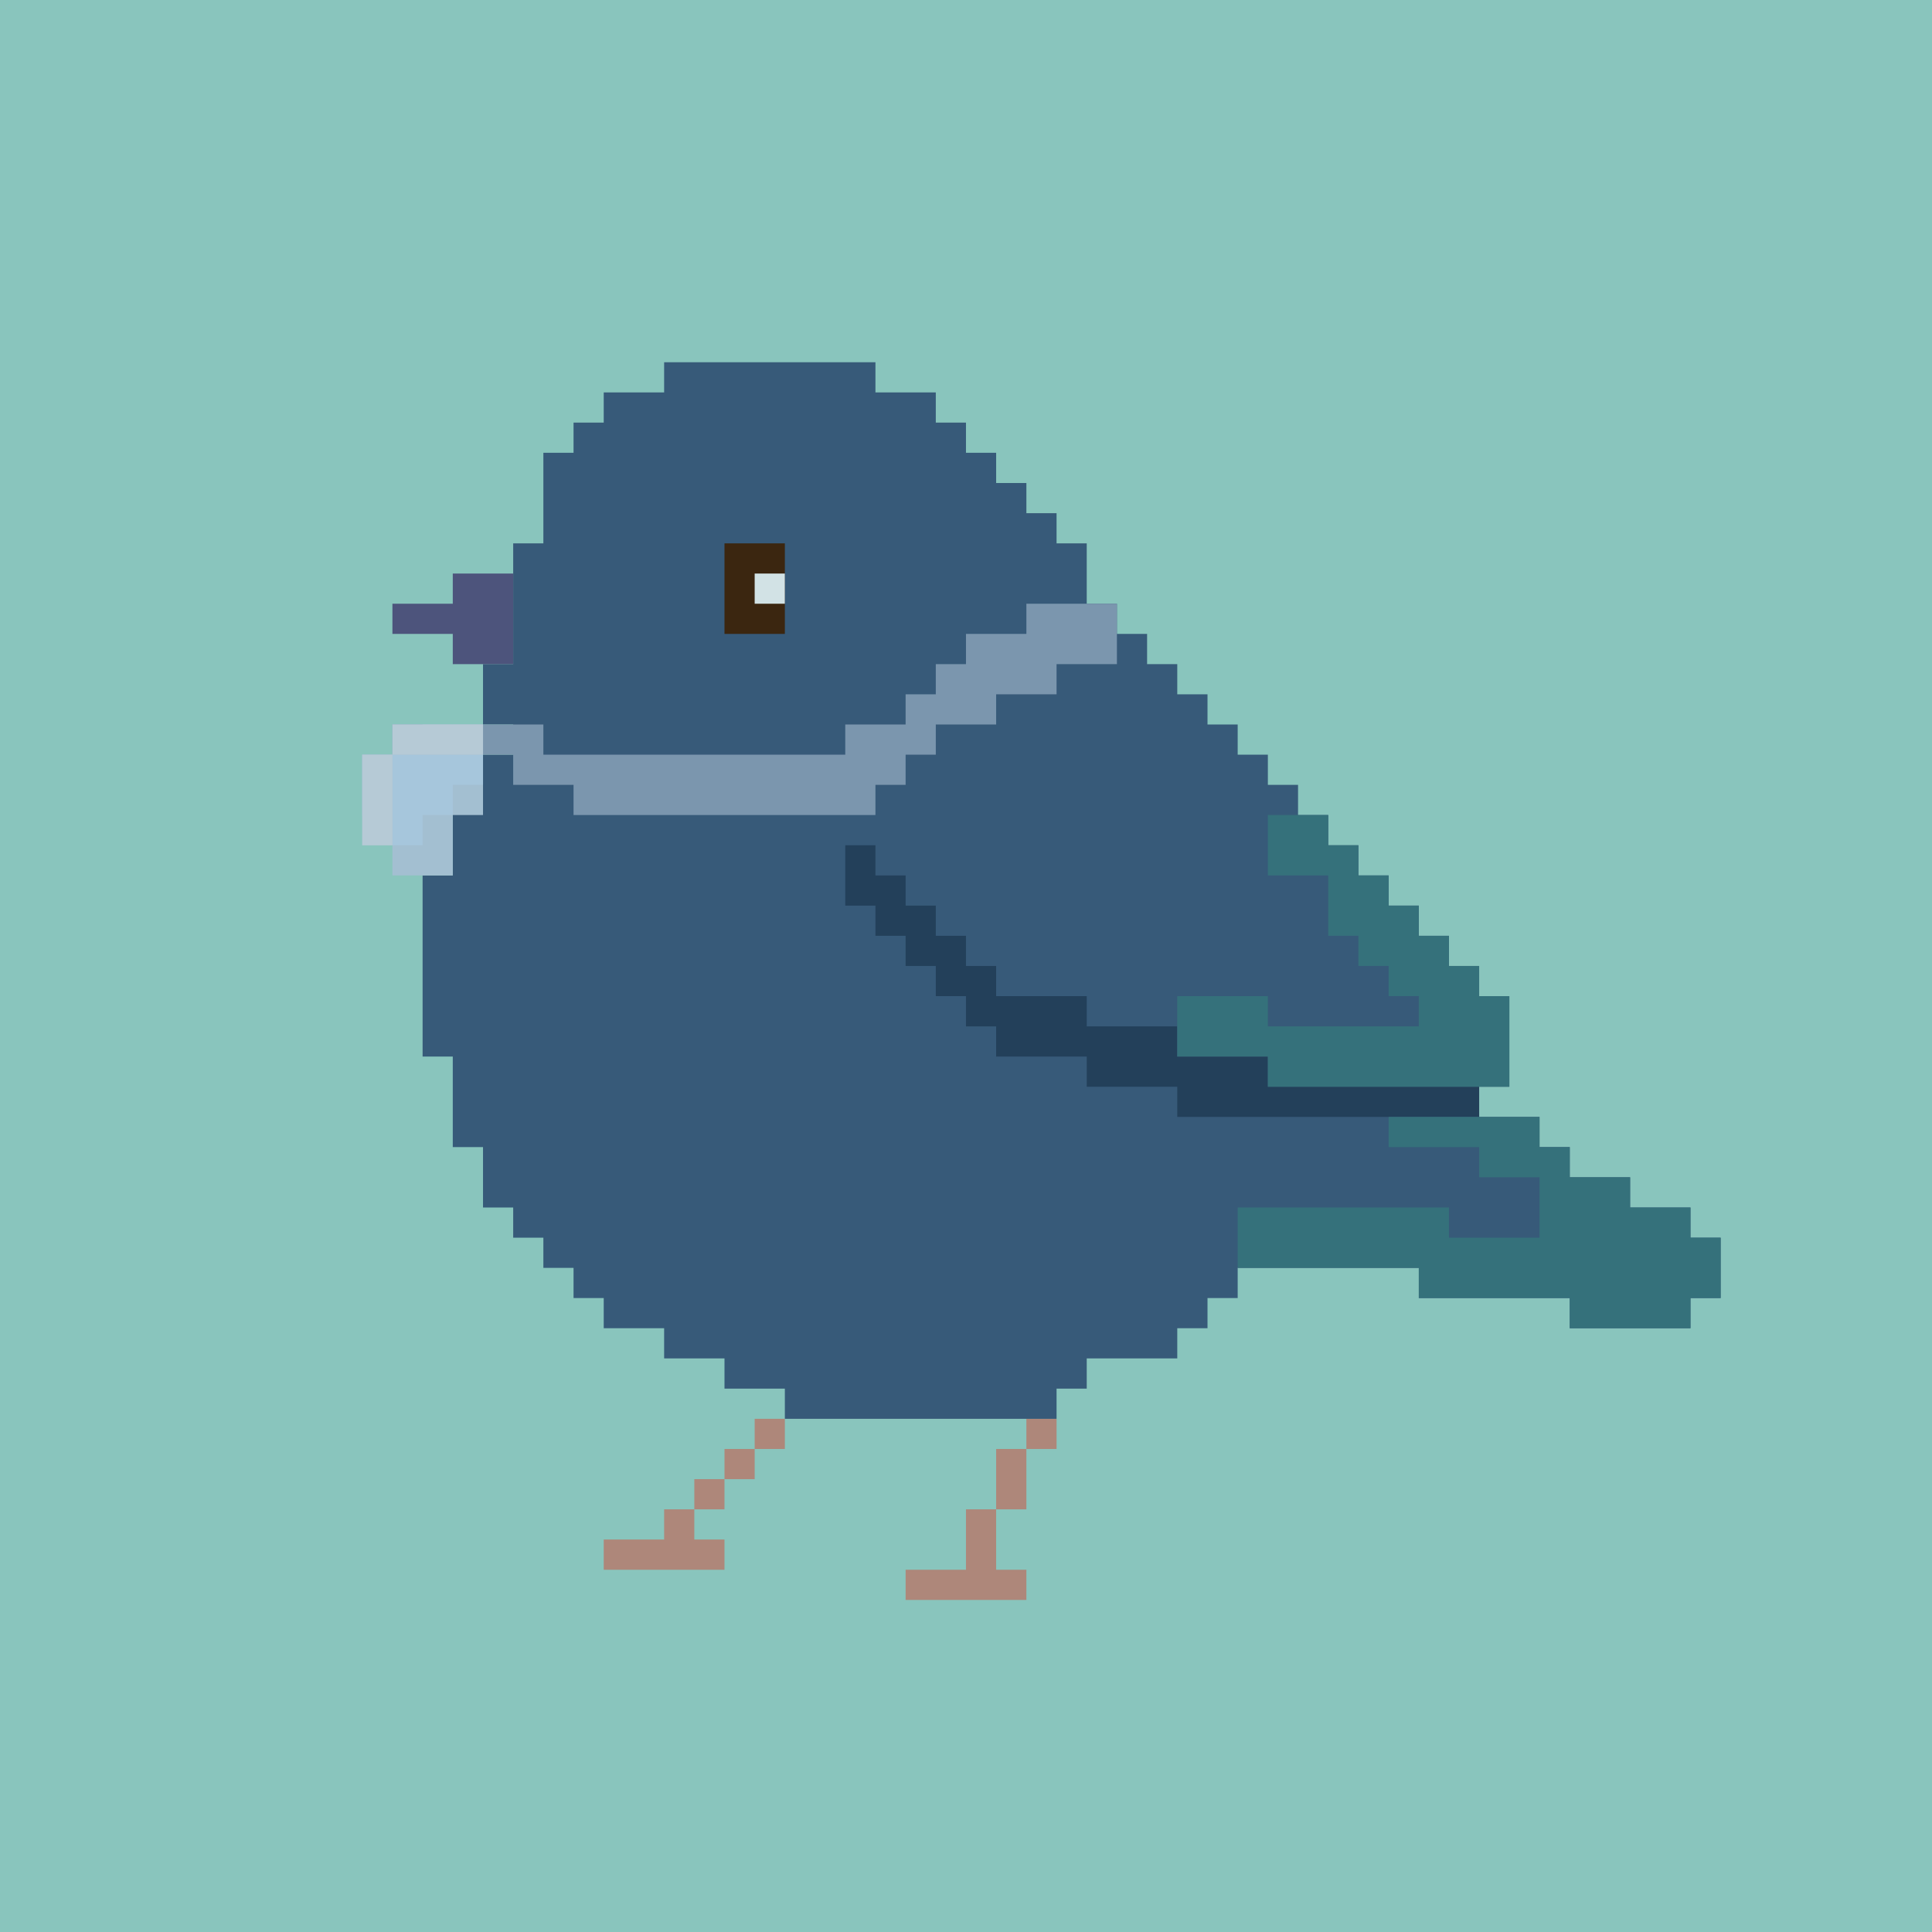
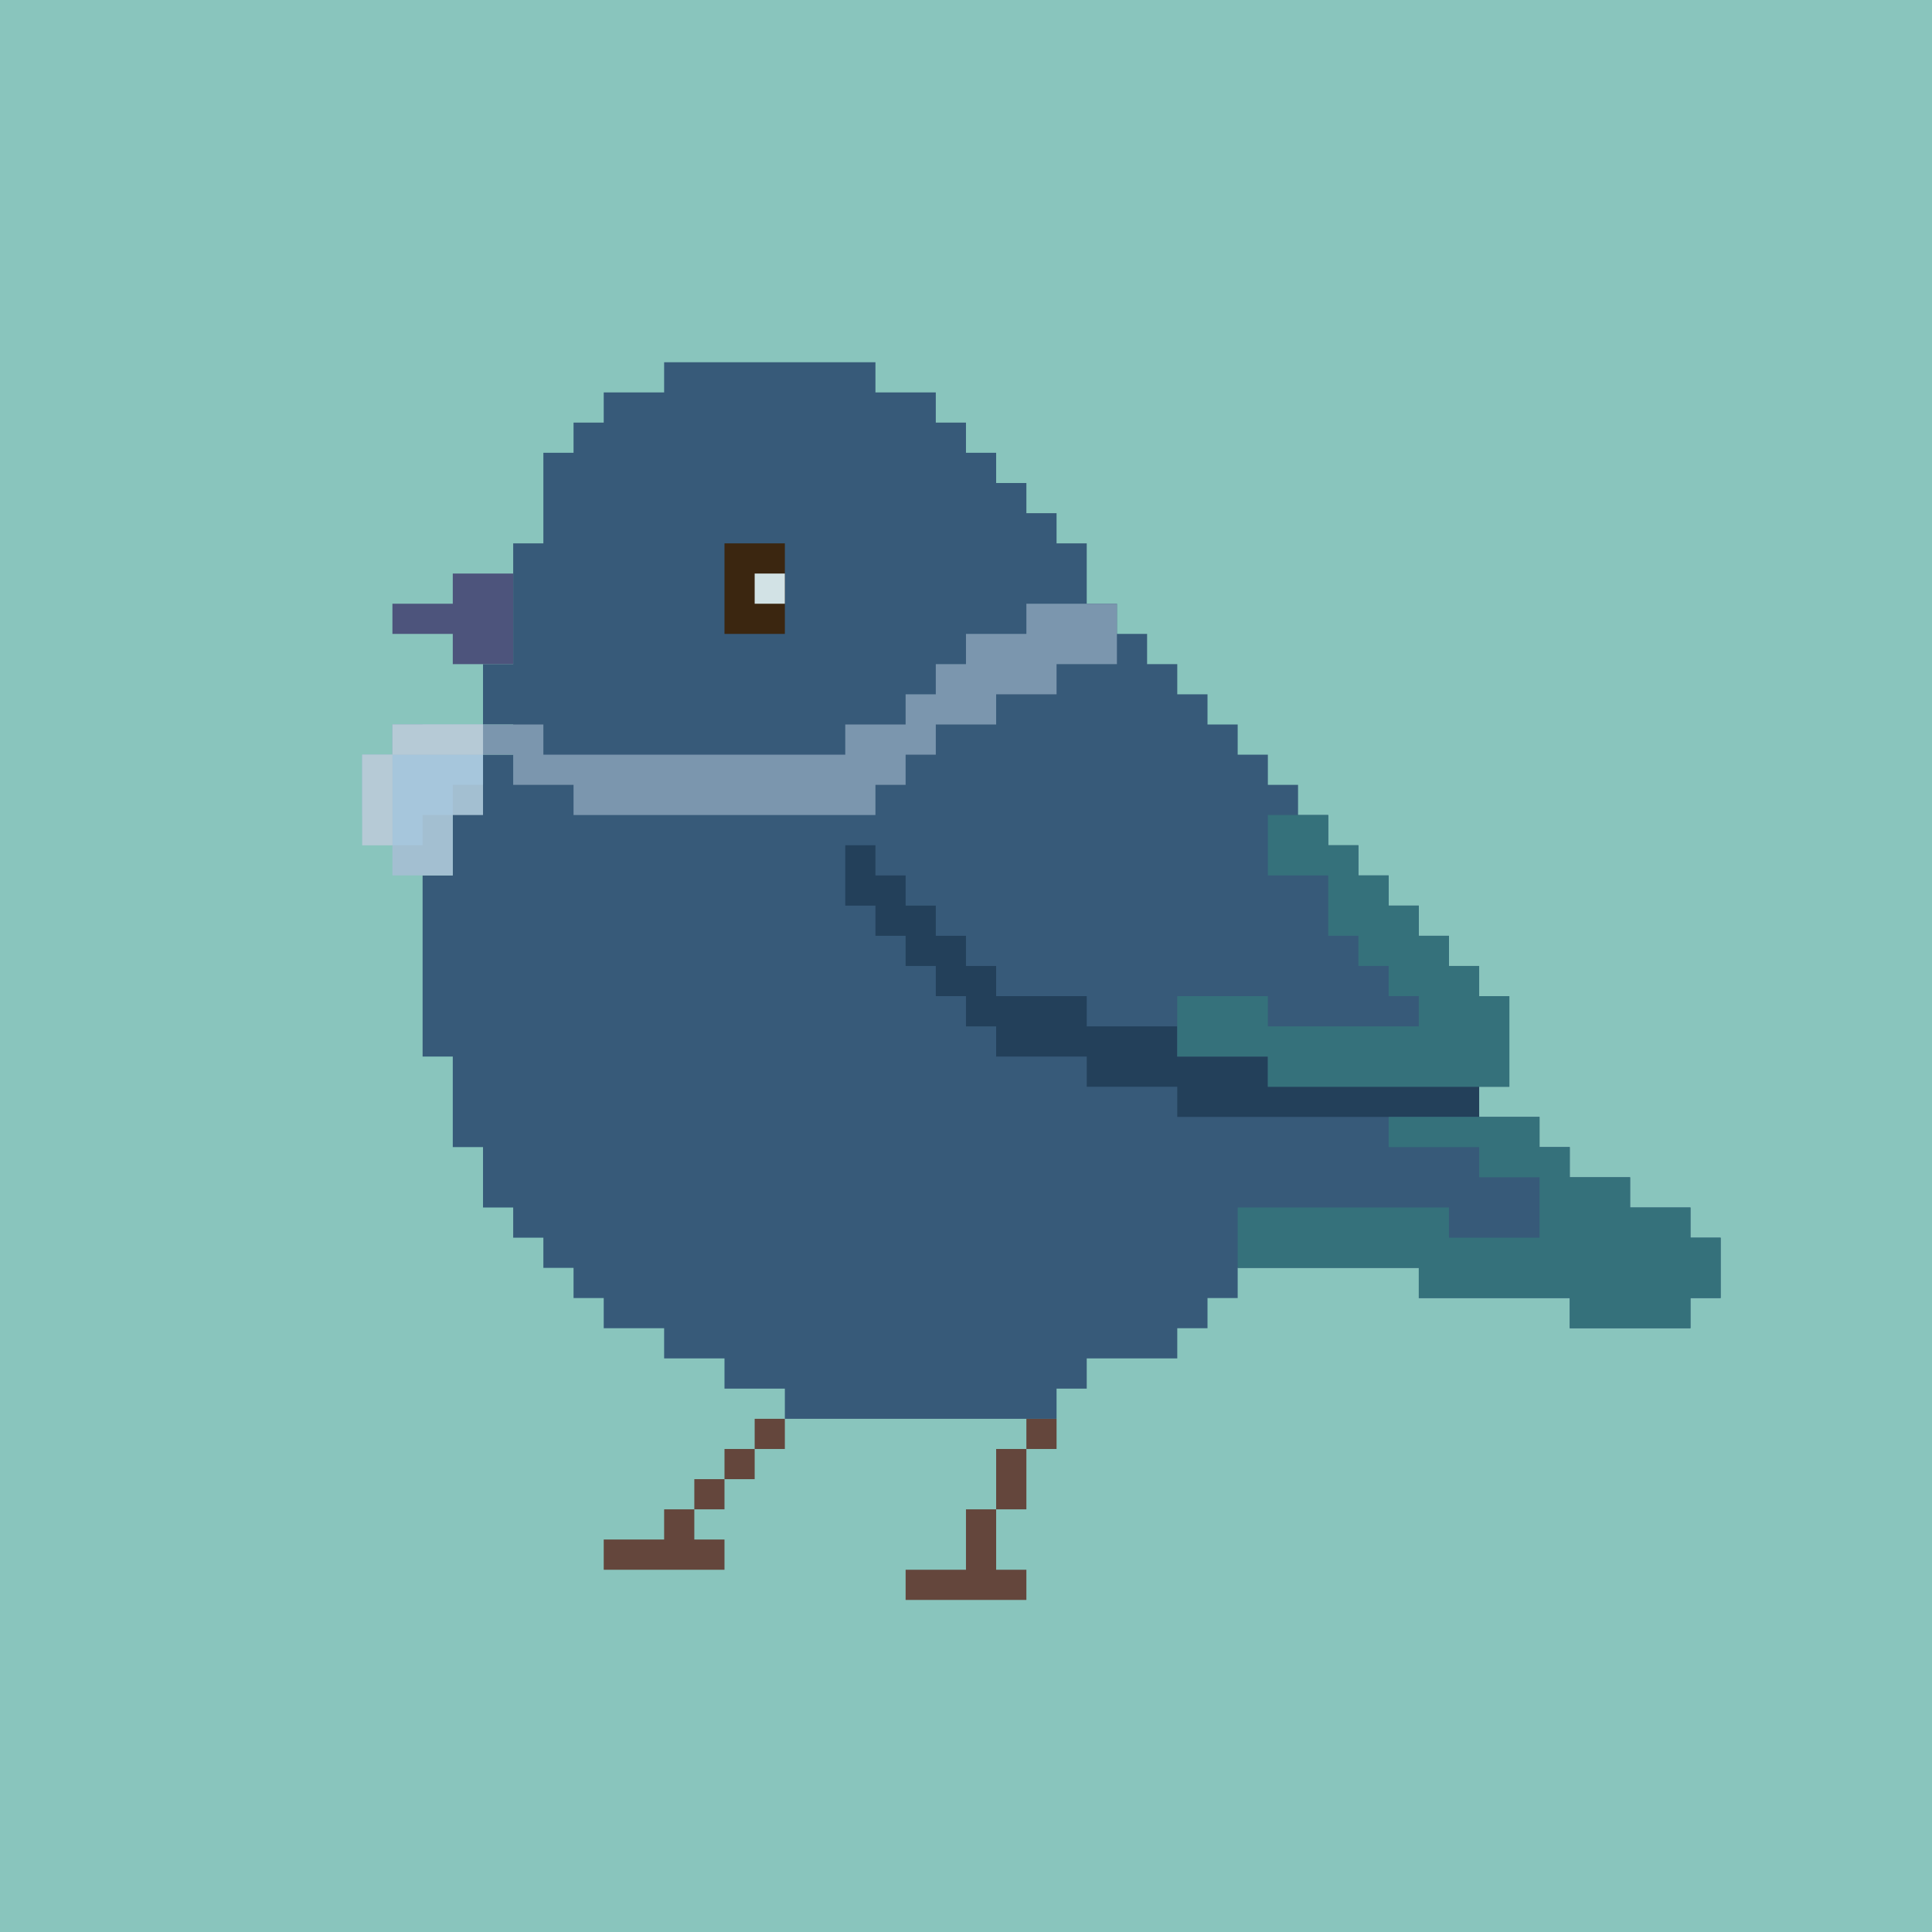
<svg xmlns="http://www.w3.org/2000/svg" width="128" height="128" viewBox="0 0 33.867 33.867" version="1.1" id="svg8" xml:space="preserve">
  <defs id="defs2" />
  <g id="layer1">
    <rect style="display:inline;fill:#89c5bd;fill-opacity:1;stroke-width:7.711;stroke-linecap:round;stroke-linejoin:round" id="rect612" width="33.867" height="33.867" x="0" y="0" />
-     <path id="rect973" style="fill:#ae877a;fill-opacity:1;stroke:none;stroke-width:4.303;stroke-linecap:square" d="M 13.229 24.871 L 13.229 25.4 L 13.758 25.4 L 13.758 24.871 L 13.229 24.871 z M 13.229 25.4 L 12.7 25.4 L 12.7 25.929 L 13.229 25.929 L 13.229 25.4 z M 12.7 25.929 L 12.171 25.929 L 12.171 26.458 L 12.7 26.458 L 12.7 25.929 z M 12.171 26.458 L 11.642 26.458 L 11.642 26.987 L 11.112 26.987 L 10.583 26.987 L 10.583 27.517 L 11.112 27.517 L 11.642 27.517 L 12.171 27.517 L 12.7 27.517 L 12.7 26.987 L 12.171 26.987 L 12.171 26.458 z M 17.992 24.871 L 17.992 25.4 L 18.521 25.4 L 18.521 24.871 L 17.992 24.871 z M 17.992 25.4 L 17.462 25.4 L 17.462 25.929 L 17.462 26.458 L 17.992 26.458 L 17.992 25.929 L 17.992 25.4 z M 17.462 26.458 L 16.933 26.458 L 16.933 26.987 L 16.933 27.517 L 16.404 27.517 L 15.875 27.517 L 15.875 28.046 L 16.404 28.046 L 16.933 28.046 L 17.462 28.046 L 17.992 28.046 L 17.992 27.517 L 17.462 27.517 L 17.462 26.987 L 17.462 26.458 z " />
+     <path id="rect973" style="fill:#64463c;fill-opacity:1;stroke:none;stroke-width:4.303;stroke-linecap:square" d="M 13.229 24.871 L 13.229 25.4 L 13.758 25.4 L 13.758 24.871 L 13.229 24.871 z M 13.229 25.4 L 12.7 25.4 L 12.7 25.929 L 13.229 25.929 L 13.229 25.4 z M 12.7 25.929 L 12.171 25.929 L 12.171 26.458 L 12.7 26.458 L 12.7 25.929 z M 12.171 26.458 L 11.642 26.458 L 11.642 26.987 L 11.112 26.987 L 10.583 26.987 L 10.583 27.517 L 11.112 27.517 L 11.642 27.517 L 12.171 27.517 L 12.7 27.517 L 12.7 26.987 L 12.171 26.987 L 12.171 26.458 z M 17.992 24.871 L 17.992 25.4 L 18.521 25.4 L 18.521 24.871 L 17.992 24.871 z M 17.992 25.4 L 17.462 25.4 L 17.462 25.929 L 17.462 26.458 L 17.992 26.458 L 17.992 25.929 L 17.992 25.4 z M 17.462 26.458 L 16.933 26.458 L 16.933 26.987 L 16.933 27.517 L 16.404 27.517 L 15.875 27.517 L 15.875 28.046 L 16.404 28.046 L 16.933 28.046 L 17.462 28.046 L 17.992 28.046 L 17.992 27.517 L 17.462 27.517 L 17.462 26.987 L 17.462 26.458 z " />
    <path id="path1142" style="fill:#375a79;fill-opacity:1;stroke:none;stroke-width:4.303;stroke-linecap:square" d="M 11.642 6.35 L 11.642 6.879 L 11.112 6.879 L 10.583 6.879 L 10.583 7.408 L 10.054 7.408 L 10.054 7.937 L 9.525 7.937 L 9.525 8.467 L 9.525 8.996 L 9.525 9.525 L 8.996 9.525 L 8.996 10.054 L 8.996 10.583 L 8.996 11.112 L 8.996 11.642 L 8.467 11.642 L 8.467 12.171 L 8.467 12.7 L 8.996 12.7 L 8.996 13.229 L 8.467 13.229 L 7.937 13.229 L 7.937 13.758 L 7.937 14.287 L 7.937 14.817 L 7.937 15.346 L 7.408 15.346 L 7.408 15.875 L 7.408 16.404 L 7.408 16.933 L 7.408 17.462 L 7.408 17.992 L 7.408 18.521 L 7.937 18.521 L 7.937 19.05 L 7.937 19.579 L 7.937 20.108 L 8.467 20.108 L 8.467 20.637 L 8.467 21.167 L 8.996 21.167 L 8.996 21.696 L 9.525 21.696 L 9.525 22.225 L 10.054 22.225 L 10.054 22.754 L 10.583 22.754 L 10.583 23.283 L 11.112 23.283 L 11.642 23.283 L 11.642 23.812 L 12.171 23.812 L 12.7 23.812 L 12.7 24.342 L 13.229 24.342 L 13.758 24.342 L 13.758 24.871 L 14.287 24.871 L 14.817 24.871 L 15.346 24.871 L 15.875 24.871 L 16.404 24.871 L 16.933 24.871 L 17.462 24.871 L 17.992 24.871 L 18.521 24.871 L 18.521 24.342 L 19.05 24.342 L 19.05 23.812 L 19.579 23.812 L 20.108 23.812 L 20.637 23.812 L 20.637 23.283 L 21.167 23.283 L 21.167 22.754 L 21.696 22.754 L 21.696 22.225 L 22.225 22.225 L 22.754 22.225 L 23.283 22.225 L 23.812 22.225 L 24.342 22.225 L 24.871 22.225 L 24.871 22.754 L 25.4 22.754 L 25.929 22.754 L 26.458 22.754 L 26.987 22.754 L 27.517 22.754 L 27.517 23.283 L 28.046 23.283 L 28.575 23.283 L 29.104 23.283 L 29.633 23.283 L 29.633 22.754 L 30.162 22.754 L 30.162 21.696 L 29.633 21.696 L 29.633 21.167 L 29.104 21.167 L 28.575 21.167 L 28.575 20.637 L 28.046 20.637 L 27.517 20.637 L 27.517 20.108 L 26.987 20.108 L 26.987 19.579 L 26.458 19.579 L 25.929 19.579 L 25.929 19.05 L 26.458 19.05 L 26.458 18.521 L 26.458 17.462 L 25.929 17.462 L 25.929 16.933 L 25.4 16.933 L 25.4 16.404 L 24.871 16.404 L 24.871 15.875 L 24.342 15.875 L 24.342 15.346 L 23.812 15.346 L 23.812 14.817 L 23.283 14.817 L 23.283 14.287 L 22.754 14.287 L 22.754 13.758 L 22.225 13.758 L 22.225 13.229 L 21.696 13.229 L 21.696 12.7 L 21.167 12.7 L 21.167 12.171 L 20.637 12.171 L 20.637 11.642 L 20.108 11.642 L 20.108 11.112 L 19.579 11.112 L 19.579 10.583 L 19.05 10.583 L 19.05 10.054 L 19.05 9.525 L 18.521 9.525 L 18.521 8.996 L 17.992 8.996 L 17.992 8.467 L 17.462 8.467 L 17.462 7.937 L 16.933 7.937 L 16.933 7.408 L 16.404 7.408 L 16.404 6.879 L 15.875 6.879 L 15.346 6.879 L 15.346 6.35 L 14.817 6.35 L 14.287 6.35 L 13.758 6.35 L 13.229 6.35 L 12.7 6.35 L 12.171 6.35 L 11.642 6.35 z " />
    <path id="rect991" style="fill:#4d547c;fill-opacity:1;stroke:none;stroke-width:4.303;stroke-linecap:square" d="M 7.937 10.054 L 7.937 10.583 L 7.408 10.583 L 6.879 10.583 L 6.879 11.112 L 7.408 11.112 L 7.937 11.112 L 7.937 11.642 L 8.467 11.642 L 8.996 11.642 L 8.996 11.112 L 8.996 10.583 L 8.996 10.054 L 8.467 10.054 L 7.937 10.054 z " />
    <path id="rect999" style="fill:#3b2610;fill-opacity:1;stroke-width:7.711;stroke-linecap:round;stroke-linejoin:round" d="M 12.7 9.525 L 12.7 10.054 L 12.7 10.583 L 12.7 11.112 L 13.229 11.112 L 13.758 11.112 L 13.758 10.583 L 13.758 10.054 L 13.758 9.525 L 13.229 9.525 L 12.7 9.525 z " />
    <rect style="fill:#d2e2e5;fill-opacity:1;stroke-width:7.711;stroke-linecap:round;stroke-linejoin:round" id="rect1003" width="0.529" height="0.529" x="13.229" y="10.054" />
    <path id="rect926" style="fill:#23405a;fill-opacity:1;stroke:none;stroke-width:4.303;stroke-linecap:square" d="M 14.817 14.817 L 14.817 15.346 L 14.817 15.875 L 15.346 15.875 L 15.346 16.404 L 15.875 16.404 L 15.875 16.933 L 16.404 16.933 L 16.404 17.462 L 16.933 17.462 L 16.933 17.992 L 17.462 17.992 L 17.462 18.521 L 17.992 18.521 L 18.521 18.521 L 19.05 18.521 L 19.05 19.05 L 19.579 19.05 L 20.108 19.05 L 20.637 19.05 L 20.637 19.579 L 21.167 19.579 L 21.696 19.579 L 22.225 19.579 L 22.754 19.579 L 23.283 19.579 L 23.812 19.579 L 24.342 19.579 L 24.871 19.579 L 25.4 19.579 L 25.929 19.579 L 25.929 19.05 L 25.4 19.05 L 24.871 19.05 L 24.342 19.05 L 23.812 19.05 L 23.283 19.05 L 22.754 19.05 L 22.225 19.05 L 22.225 18.521 L 21.696 18.521 L 21.167 18.521 L 20.637 18.521 L 20.637 17.992 L 20.108 17.992 L 19.579 17.992 L 19.05 17.992 L 19.05 17.462 L 18.521 17.462 L 17.992 17.462 L 17.462 17.462 L 17.462 16.933 L 16.933 16.933 L 16.933 16.404 L 16.404 16.404 L 16.404 15.875 L 15.875 15.875 L 15.875 15.346 L 15.346 15.346 L 15.346 14.817 L 14.817 14.817 z " />
    <rect style="fill:#a3bfd1;fill-opacity:1;stroke:none;stroke-width:4.303;stroke-linecap:square" id="rect1005" width="0.529" height="0.529" x="7.938" y="12.7" />
    <rect style="fill:#a3bfd1;fill-opacity:1;stroke:none;stroke-width:4.303;stroke-linecap:square" id="rect1006" width="0.529" height="0.529" x="7.408" y="12.7" />
    <rect style="fill:#a3bfd1;fill-opacity:1;stroke:none;stroke-width:4.303;stroke-linecap:square" id="rect1014" width="0.529" height="0.529" x="6.35" y="13.758" />
    <rect style="fill:#a3bfd1;fill-opacity:1;stroke:none;stroke-width:4.303;stroke-linecap:square" id="rect1015" width="0.529" height="0.529" x="6.35" y="13.229" />
    <rect style="fill:#819eb1;fill-opacity:1;stroke:none;stroke-width:4.303;stroke-linecap:square" id="rect1016" width="0.529" height="0.529" x="6.879" y="12.7" />
    <path id="rect924" style="fill:#35717b;fill-opacity:1;stroke:none;stroke-width:4.303;stroke-linecap:square" d="M 22.225 14.287 L 22.225 14.817 L 22.225 15.346 L 22.754 15.346 L 23.283 15.346 L 23.283 15.875 L 23.283 16.404 L 23.812 16.404 L 23.812 16.933 L 24.342 16.933 L 24.342 17.462 L 24.871 17.462 L 24.871 17.992 L 24.342 17.992 L 23.812 17.992 L 23.283 17.992 L 22.754 17.992 L 22.225 17.992 L 22.225 17.462 L 21.696 17.462 L 21.167 17.462 L 20.637 17.462 L 20.637 17.992 L 20.637 18.521 L 21.167 18.521 L 21.696 18.521 L 22.225 18.521 L 22.225 19.05 L 22.754 19.05 L 23.283 19.05 L 23.812 19.05 L 24.342 19.05 L 24.871 19.05 L 25.4 19.05 L 25.929 19.05 L 26.458 19.05 L 26.458 18.521 L 26.458 17.992 L 26.458 17.462 L 25.929 17.462 L 25.929 16.933 L 25.4 16.933 L 25.4 16.404 L 24.871 16.404 L 24.871 15.875 L 24.342 15.875 L 24.342 15.346 L 23.812 15.346 L 23.812 14.817 L 23.283 14.817 L 23.283 14.287 L 22.754 14.287 L 22.225 14.287 z " />
    <path id="rect1242" style="fill:#35717b;fill-opacity:1;stroke:none;stroke-width:4.303;stroke-linecap:square" d="M 24.342 19.579 L 24.342 20.108 L 24.871 20.108 L 25.4 20.108 L 25.929 20.108 L 25.929 20.637 L 26.458 20.637 L 26.987 20.637 L 26.987 21.167 L 26.987 21.696 L 26.458 21.696 L 25.929 21.696 L 25.4 21.696 L 25.4 21.167 L 24.871 21.167 L 24.342 21.167 L 23.812 21.167 L 23.283 21.167 L 22.754 21.167 L 22.225 21.167 L 21.696 21.167 L 21.696 21.696 L 21.696 22.225 L 22.225 22.225 L 22.754 22.225 L 23.283 22.225 L 23.812 22.225 L 24.342 22.225 L 24.871 22.225 L 24.871 22.754 L 25.4 22.754 L 25.929 22.754 L 26.458 22.754 L 26.987 22.754 L 27.517 22.754 L 27.517 23.283 L 28.046 23.283 L 28.575 23.283 L 29.104 23.283 L 29.633 23.283 L 29.633 22.754 L 30.162 22.754 L 30.162 22.225 L 30.162 21.696 L 29.633 21.696 L 29.633 21.167 L 29.104 21.167 L 28.575 21.167 L 28.575 20.637 L 28.046 20.637 L 27.517 20.637 L 27.517 20.108 L 26.987 20.108 L 26.987 19.579 L 26.458 19.579 L 25.929 19.579 L 25.4 19.579 L 24.871 19.579 L 24.342 19.579 z " />
    <path id="rect469" style="fill:#7b96ae;fill-opacity:1;stroke:none;stroke-width:4.303;stroke-linecap:square" d="M 17.992 10.583 L 17.992 11.112 L 17.462 11.112 L 16.933 11.112 L 16.933 11.642 L 16.404 11.642 L 16.404 12.171 L 15.875 12.171 L 15.875 12.7 L 15.346 12.7 L 14.817 12.7 L 14.817 13.229 L 14.287 13.229 L 13.758 13.229 L 13.229 13.229 L 12.7 13.229 L 12.171 13.229 L 11.642 13.229 L 11.112 13.229 L 10.583 13.229 L 10.054 13.229 L 9.525 13.229 L 9.525 12.7 L 8.996 12.7 L 8.467 12.7 L 8.467 13.229 L 8.996 13.229 L 8.996 13.758 L 9.525 13.758 L 10.054 13.758 L 10.054 14.287 L 10.583 14.287 L 11.112 14.287 L 11.642 14.287 L 12.171 14.287 L 12.7 14.287 L 13.229 14.287 L 13.758 14.287 L 14.287 14.287 L 14.817 14.287 L 15.346 14.287 L 15.346 13.758 L 15.875 13.758 L 15.875 13.229 L 16.404 13.229 L 16.404 12.7 L 16.933 12.7 L 17.462 12.7 L 17.462 12.171 L 17.992 12.171 L 18.521 12.171 L 18.521 11.642 L 19.05 11.642 L 19.579 11.642 L 19.579 11.112 L 19.579 10.583 L 19.05 10.583 L 18.521 10.583 L 17.992 10.583 z " />
    <path id="rect1314" style="fill:#a3bfd1;fill-opacity:1;stroke:none;stroke-width:4.303;stroke-linecap:square" d="M 6.879 12.7 L 6.879 13.229 L 6.35 13.229 L 6.35 13.758 L 6.35 14.287 L 6.35 14.817 L 6.879 14.817 L 6.879 15.346 L 7.408 15.346 L 7.937 15.346 L 7.937 14.817 L 7.937 14.287 L 8.467 14.287 L 8.467 13.758 L 8.467 13.229 L 8.467 12.7 L 7.937 12.7 L 7.408 12.7 L 6.879 12.7 z " />
    <path id="rect1007" style="fill:#a6c6dc;fill-opacity:1;stroke:none;stroke-width:4.303;stroke-linecap:square" d="M 6.879 13.229 L 6.879 13.758 L 6.879 14.287 L 6.879 14.817 L 7.408 14.817 L 7.408 14.287 L 7.937 14.287 L 7.937 13.758 L 8.467 13.758 L 8.467 13.229 L 7.937 13.229 L 7.408 13.229 L 6.879 13.229 z " />
    <path id="rect1306" style="fill:#b6cad6;fill-opacity:1;stroke:none;stroke-width:4.303;stroke-linecap:square" d="M 6.879 12.7 L 6.879 13.229 L 7.408 13.229 L 7.937 13.229 L 8.467 13.229 L 8.467 12.7 L 7.937 12.7 L 7.408 12.7 L 6.879 12.7 z M 6.879 13.229 L 6.35 13.229 L 6.35 13.758 L 6.35 14.287 L 6.35 14.817 L 6.879 14.817 L 6.879 14.287 L 6.879 13.758 L 6.879 13.229 z " />
  </g>
</svg>
